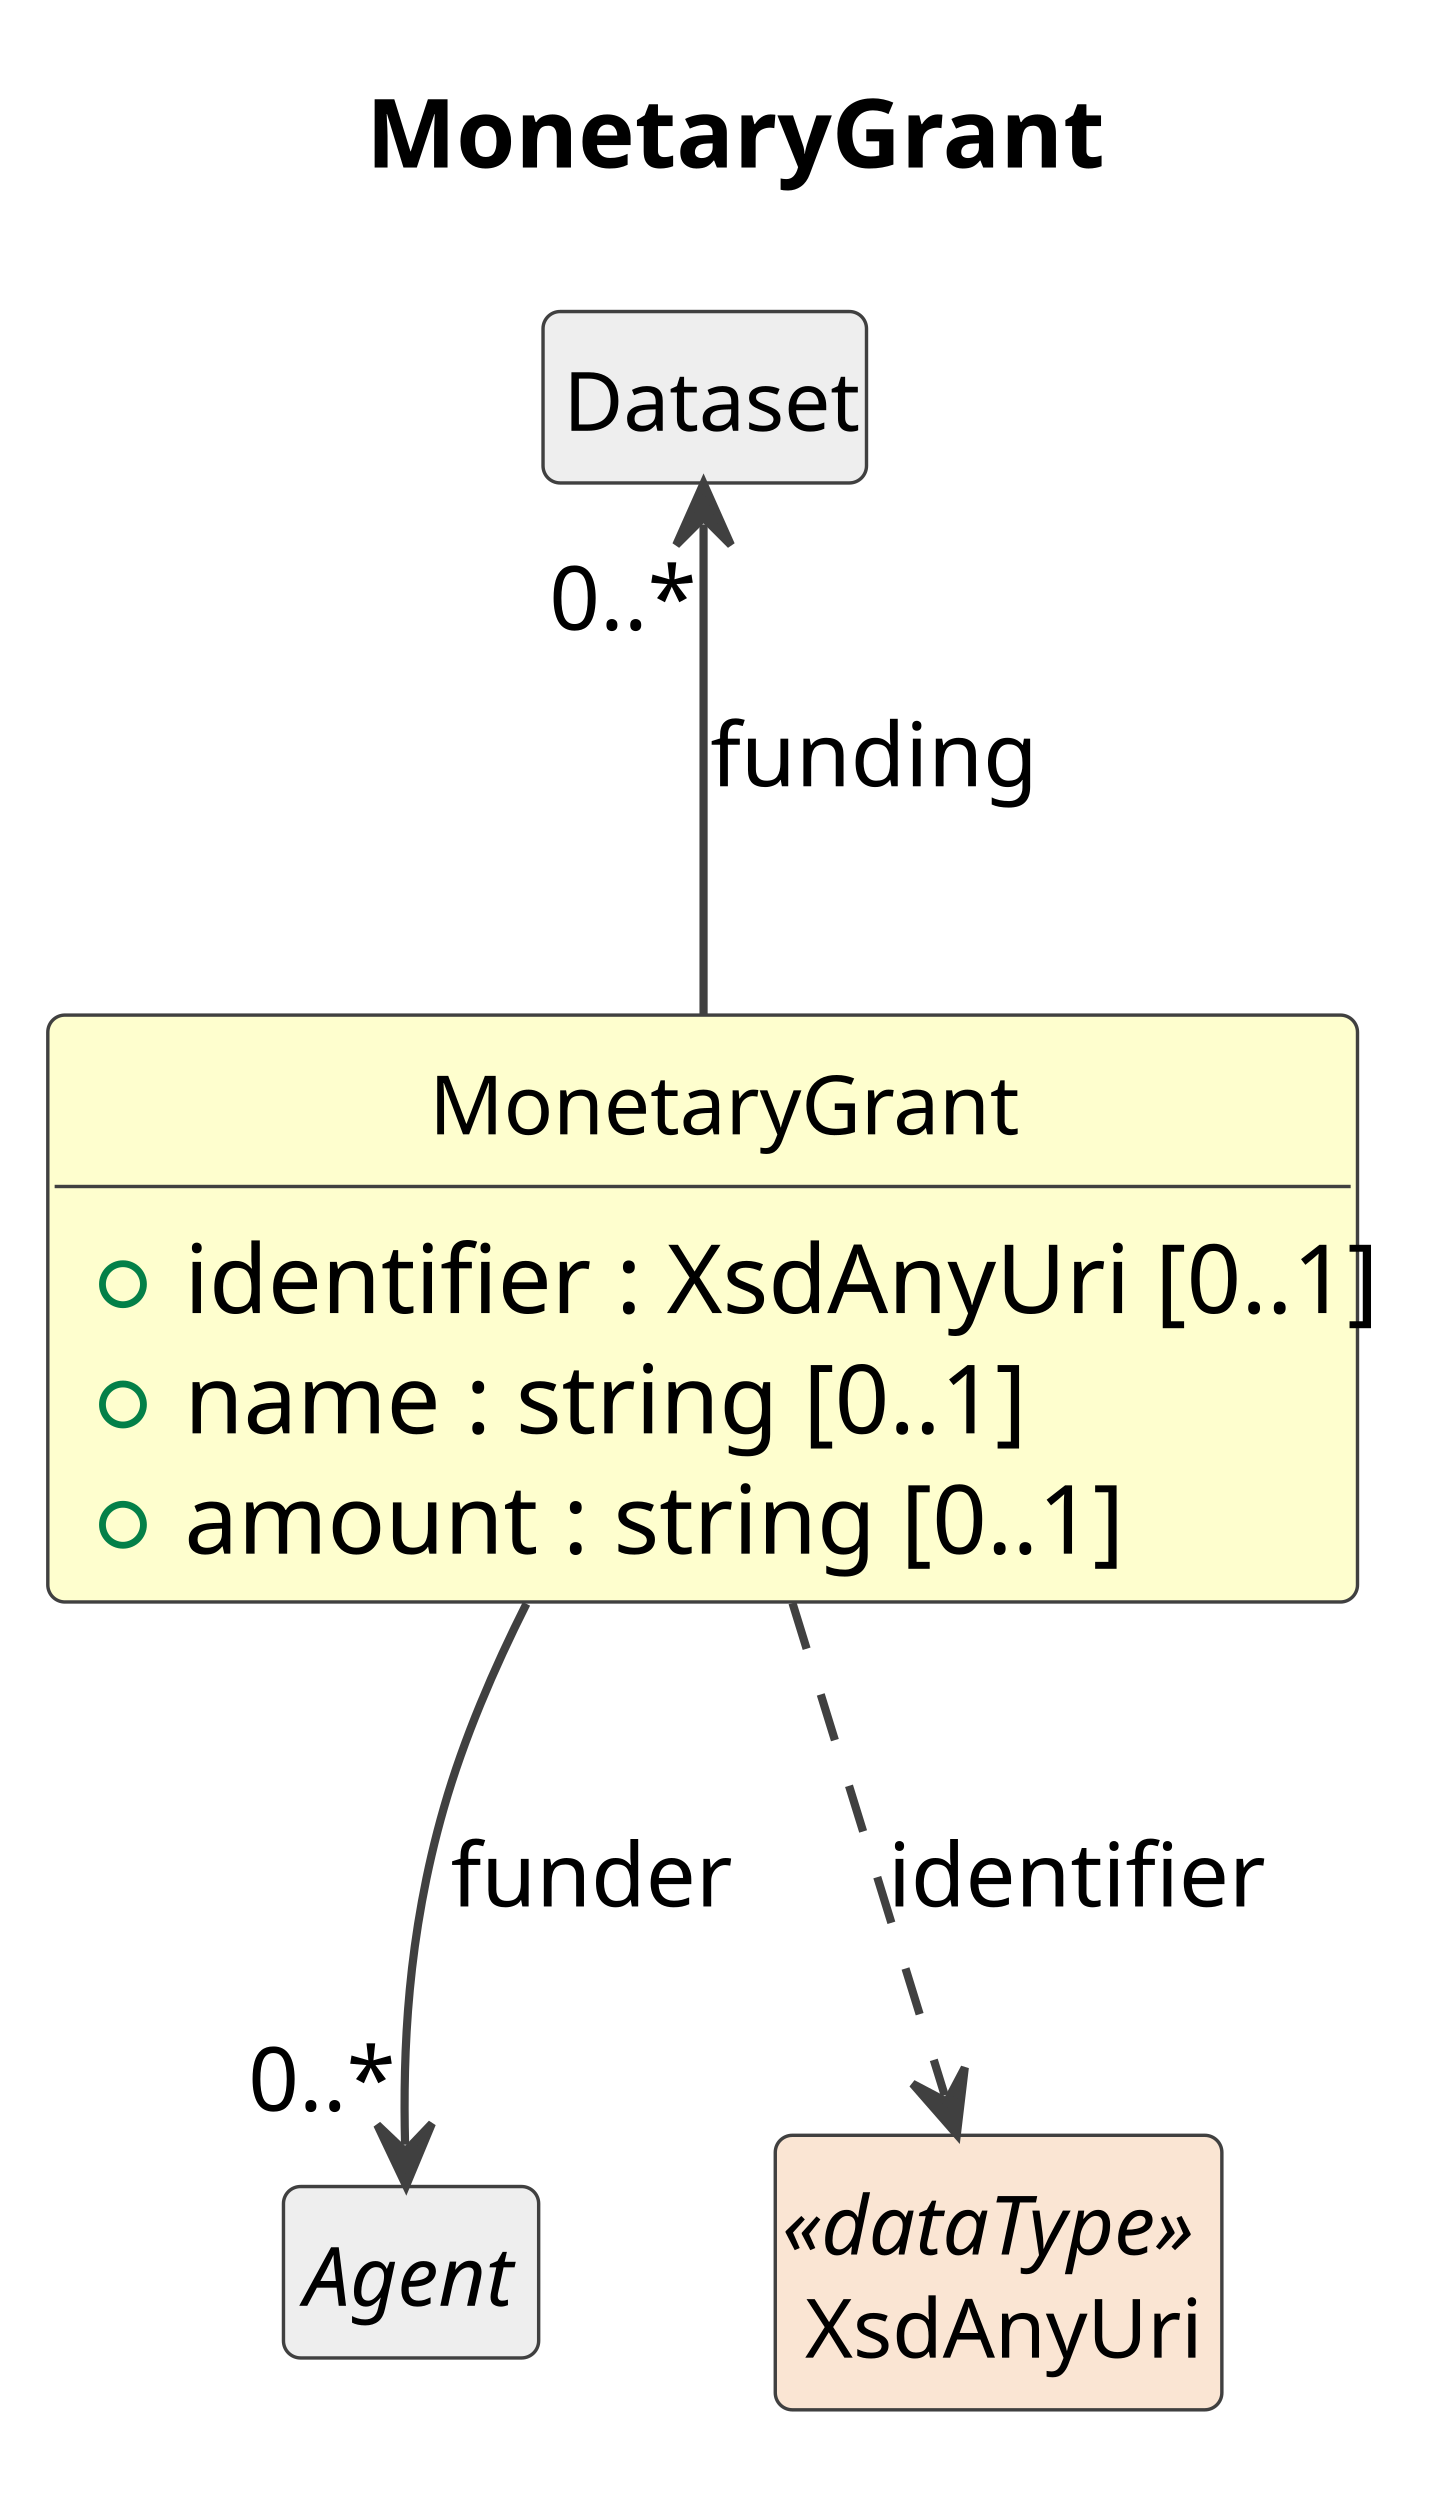
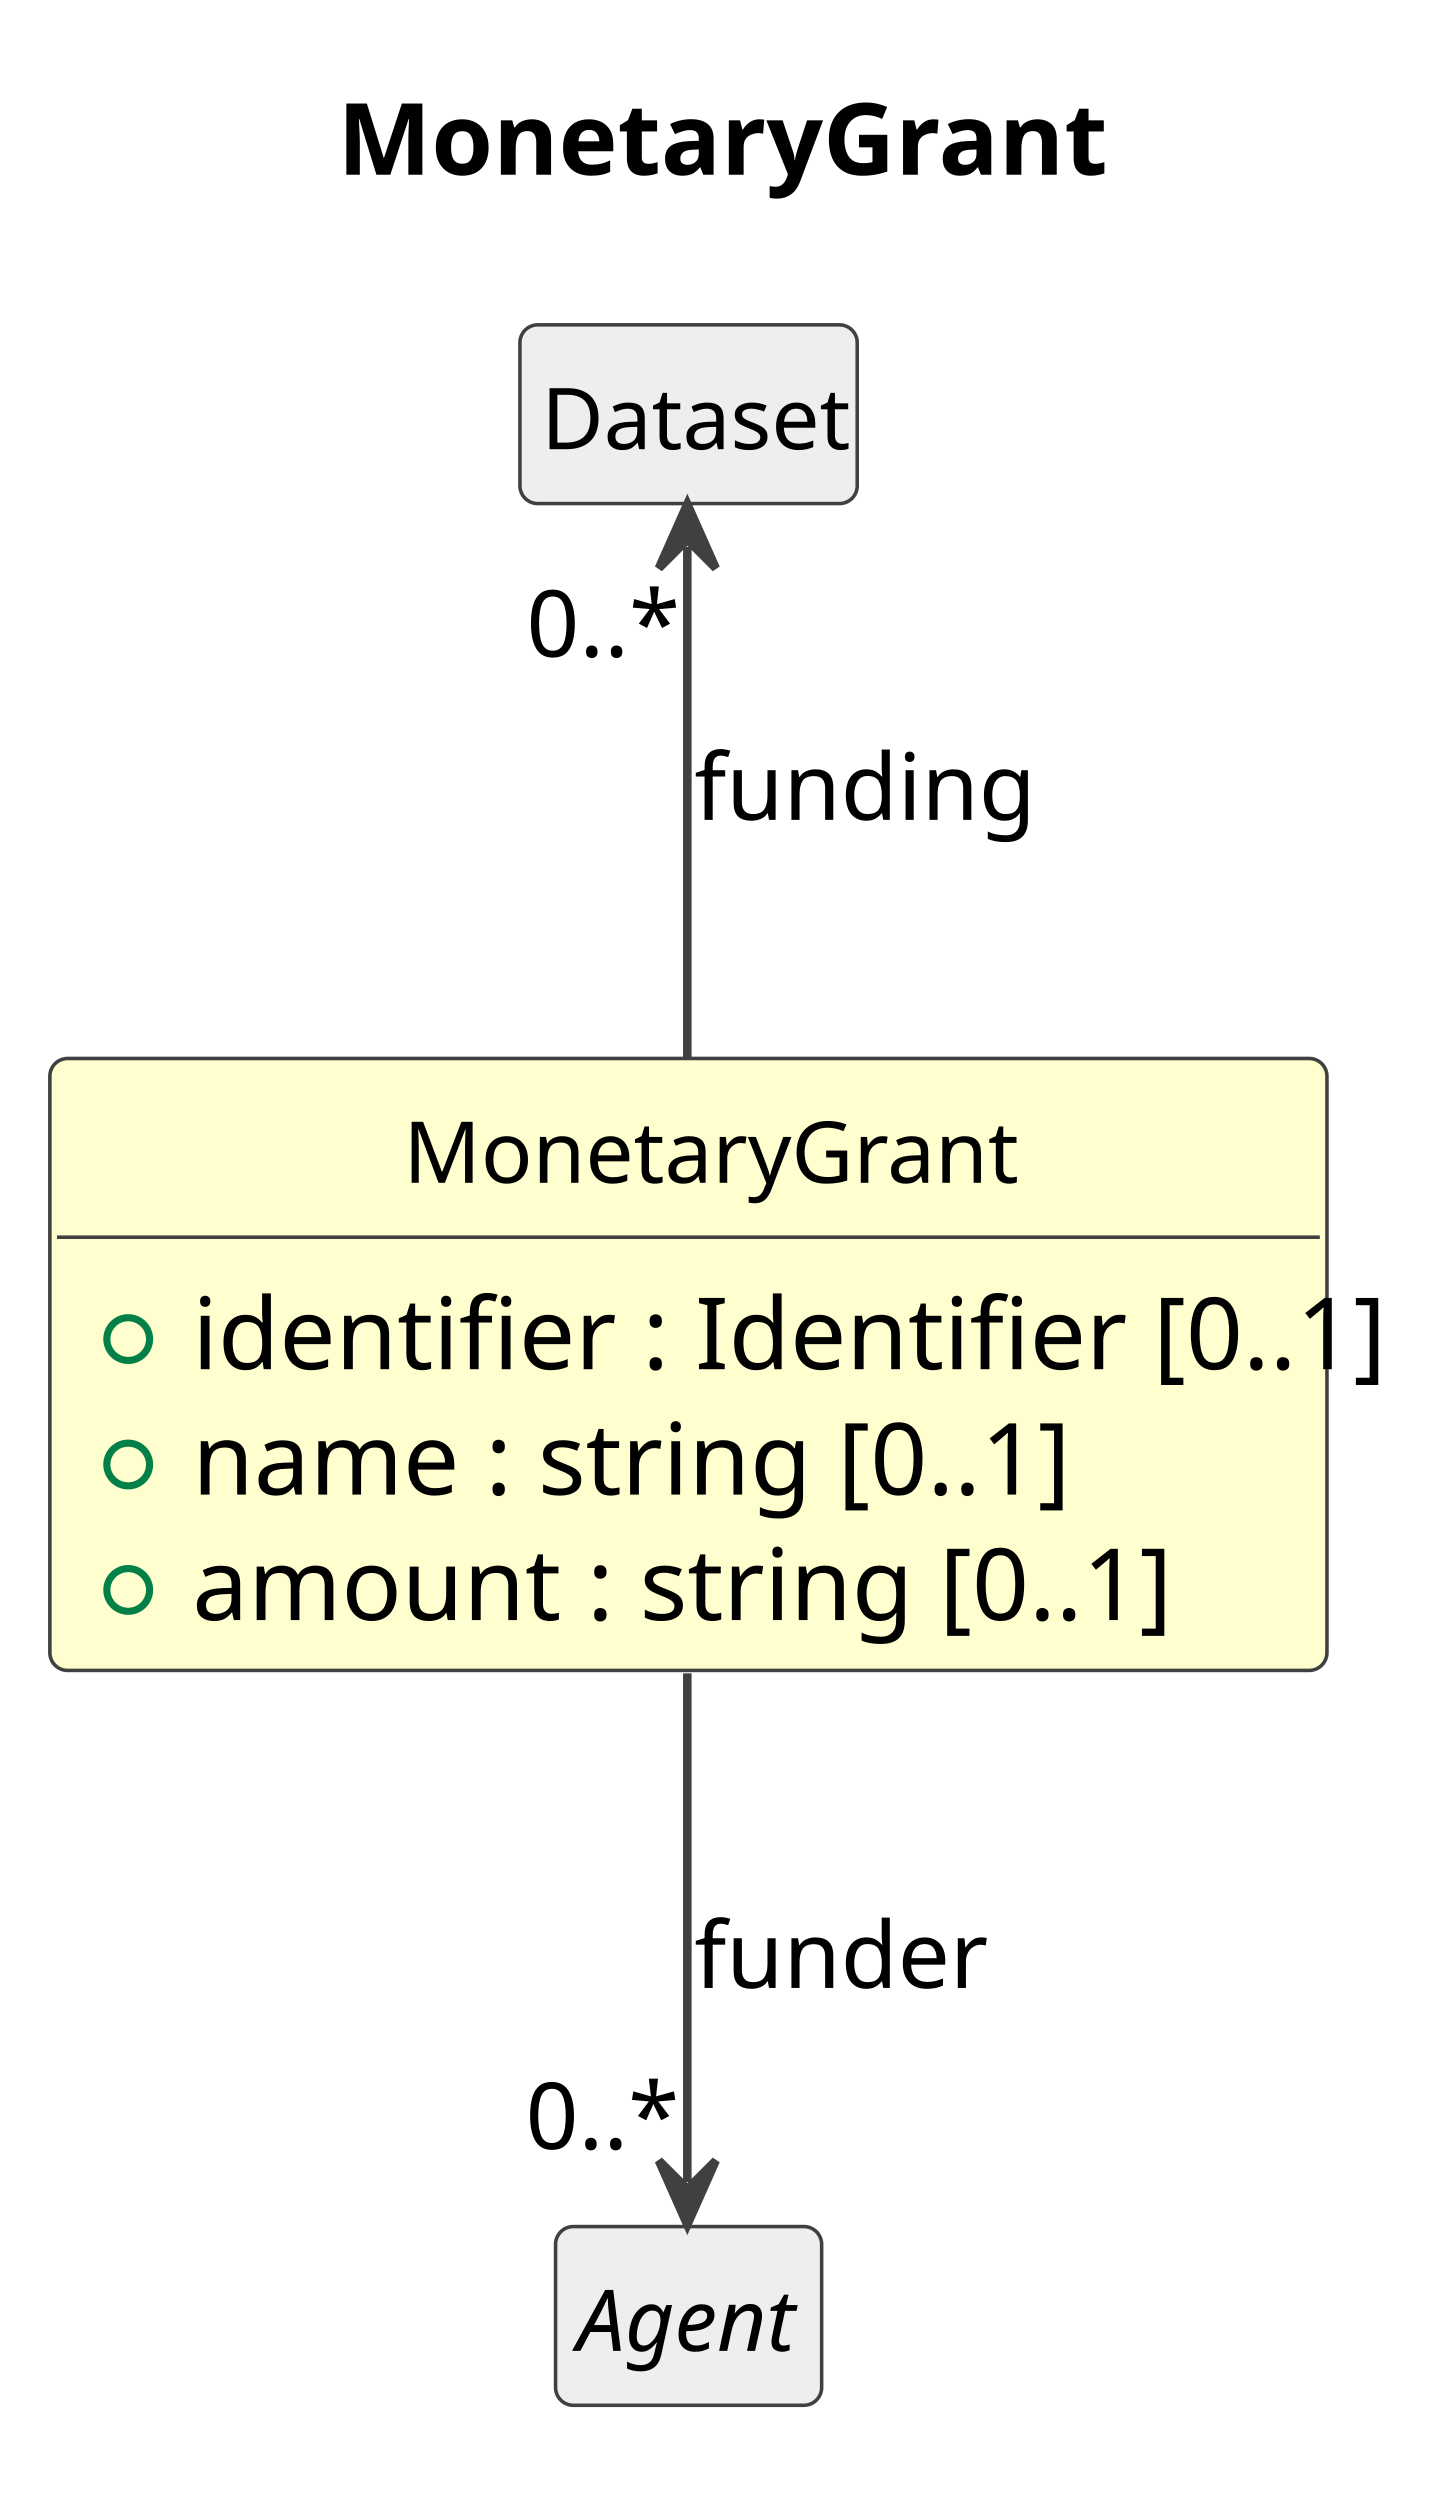
- <svg xmlns="http://www.w3.org/2000/svg" contentStyleType="text/css" data-diagram-type="CLASS" height="366px" preserveAspectRatio="none" style="width:213px;height:366px;background:#FFFFFF;" version="1.1" viewBox="0 0 213 366" width="213px" zoomAndPan="magnify">
+ <svg xmlns="http://www.w3.org/2000/svg" contentStyleType="text/css" data-diagram-type="CLASS" height="351px" preserveAspectRatio="none" style="width:201px;height:351px;background:#FFFFFF;" version="1.1" viewBox="0 0 201 351" width="201px" zoomAndPan="magnify">
  <defs />
  <g>
    <g class="title" data-source-line="1">
-       <text fill="#000000" font-family="sans-serif" font-size="14" font-weight="700" lengthAdjust="spacing" textLength="99.572" x="53.583" y="24.533">MonetaryGrant</text>
+       <text fill="#000000" font-family="sans-serif" font-size="14" font-weight="700" lengthAdjust="spacing" textLength="99.572" x="47.365" y="24.533">MonetaryGrant</text>
    </g>
    <g class="entity" data-qualified-name="MonetaryGrant" data-source-line="12" id="ent0002">
-       <rect fill="#FEFECE" height="85.922" rx="2.5" ry="2.5" style="stroke:#404040;stroke-width:0.5;" width="191.737" x="7" y="148.609" />
-       <text fill="#000000" font-family="sans-serif" font-size="12" lengthAdjust="spacing" textLength="80.033" x="62.852" y="166.066">MonetaryGrant</text>
-       <line style="stroke:#404040;stroke-width:0.5;" x1="8" x2="197.737" y1="173.703" y2="173.703" />
+       <rect fill="#FEFECE" height="85.922" rx="2.5" ry="2.5" style="stroke:#404040;stroke-width:0.5;" width="179.303" x="7" y="148.609" />
+       <text fill="#000000" font-family="sans-serif" font-size="12" lengthAdjust="spacing" textLength="80.033" x="56.635" y="166.066">MonetaryGrant</text>
+       <line style="stroke:#404040;stroke-width:0.5;" x1="8" x2="185.303" y1="173.703" y2="173.703" />
      <g data-visibility-modifier="PUBLIC_FIELD">
        <ellipse cx="18" cy="188.008" fill="none" rx="3" ry="3" style="stroke:#038048;stroke-width:1;" />
      </g>
-       <text fill="#000000" font-family="sans-serif" font-size="14" lengthAdjust="spacing" textLength="165.737" x="27" y="192.236">identifier : XsdAnyUri [0..1]</text>
+       <text fill="#000000" font-family="sans-serif" font-size="14" lengthAdjust="spacing" textLength="153.303" x="27" y="192.236">identifier : Identifier [0..1]</text>
      <g data-visibility-modifier="PUBLIC_FIELD">
        <ellipse cx="18" cy="205.617" fill="none" rx="3" ry="3" style="stroke:#038048;stroke-width:1;" />
      </g>
      <text fill="#000000" font-family="sans-serif" font-size="14" lengthAdjust="spacing" textLength="115.944" x="27" y="209.846">name : string [0..1]</text>
      <g data-visibility-modifier="PUBLIC_FIELD">
        <ellipse cx="18" cy="223.227" fill="none" rx="3" ry="3" style="stroke:#038048;stroke-width:1;" />
      </g>
      <text fill="#000000" font-family="sans-serif" font-size="14" lengthAdjust="spacing" textLength="127.62" x="27" y="227.455">amount : string [0..1]</text>
    </g>
    <g class="entity" data-qualified-name="Dataset" data-source-line="17" id="ent0003">
-       <rect fill="#EEEEEE" height="25.094" rx="2.5" ry="2.5" style="stroke:#404040;stroke-width:0.5;" width="47.355" x="79.5" y="45.609" />
-       <text fill="#000000" font-family="sans-serif" font-size="12" lengthAdjust="spacing" textLength="41.355" x="82.5" y="63.066">Dataset</text>
+       <rect fill="#EEEEEE" height="25.094" rx="2.5" ry="2.5" style="stroke:#404040;stroke-width:0.5;" width="47.355" x="73" y="45.609" />
+       <text fill="#000000" font-family="sans-serif" font-size="12" lengthAdjust="spacing" textLength="41.355" x="76" y="63.066">Dataset</text>
    </g>
    <g class="entity" data-qualified-name="Agent" data-source-line="19" id="ent0005">
-       <rect fill="#EEEEEE" height="25.094" rx="2.5" ry="2.5" style="stroke:#404040;stroke-width:0.5;" width="37.359" x="41.5" y="320.109" />
-       <text fill="#000000" font-family="sans-serif" font-size="12" font-style="italic" lengthAdjust="spacing" textLength="31.359" x="44.5" y="337.566">Agent</text>
-     </g>
-     <g class="entity" data-qualified-name="XsdAnyUri" data-source-line="21" id="ent0007">
-       <rect fill="#FAE5D3" height="40.188" rx="2.5" ry="2.5" style="stroke:#404040;stroke-width:0.5;" width="65.381" x="113.5" y="312.609" />
-       <text fill="#000000" font-family="sans-serif" font-size="12" font-style="italic" lengthAdjust="spacing" textLength="63.381" x="114.5" y="330.066">«dataType»</text>
-       <text fill="#000000" font-family="sans-serif" font-size="12" lengthAdjust="spacing" textLength="56.684" x="117.849" y="345.16">XsdAnyUri</text>
+       <rect fill="#EEEEEE" height="25.094" rx="2.5" ry="2.5" style="stroke:#404040;stroke-width:0.5;" width="37.359" x="78" y="312.609" />
+       <text fill="#000000" font-family="sans-serif" font-size="12" font-style="italic" lengthAdjust="spacing" textLength="31.359" x="81" y="330.066">Agent</text>
    </g>
    <g class="link" data-entity-1="ent0003" data-entity-2="ent0002" data-link-type="dependency" data-source-line="18" id="lnk4">
-       <path codeLine="18" d="M103,76.779 C103,94.069 103,121.349 103,148.459" fill="none" id="Dataset-backto-MonetaryGrant" style="stroke:#404040;stroke-width:1.2;" />
-       <polygon fill="#404040" points="103,70.779,99,79.779,103,75.779,107,79.779,103,70.779" style="stroke:#404040;stroke-width:1.2;" />
-       <text fill="#000000" font-family="sans-serif" font-size="13" lengthAdjust="spacing" textLength="42.65" x="104" y="115.105">funding</text>
-       <text fill="#000000" font-family="sans-serif" font-size="13" lengthAdjust="spacing" textLength="19.513" x="80.408" y="92.204">0..*</text>
+       <path codeLine="18" d="M96.5,76.779 C96.5,94.069 96.5,121.349 96.5,148.459" fill="none" id="Dataset-backto-MonetaryGrant" style="stroke:#404040;stroke-width:1.2;" />
+       <polygon fill="#404040" points="96.5,70.779,92.5,79.779,96.5,75.779,100.5,79.779,96.5,70.779" style="stroke:#404040;stroke-width:1.2;" />
+       <text fill="#000000" font-family="sans-serif" font-size="13" lengthAdjust="spacing" textLength="42.65" x="97.5" y="115.105">funding</text>
+       <text fill="#000000" font-family="sans-serif" font-size="13" lengthAdjust="spacing" textLength="19.513" x="73.908" y="92.204">0..*</text>
    </g>
    <g class="link" data-entity-1="ent0002" data-entity-2="ent0005" data-link-type="dependency" data-source-line="20" id="lnk6">
-       <path codeLine="20" d="M77.07,234.799 C72.29,244.299 67.89,254.559 65,264.609 C59.58,283.439 58.974,300.411 59.304,313.981" fill="none" id="MonetaryGrant-to-Agent" style="stroke:#404040;stroke-width:1.2;" />
-       <polygon fill="#404040" points="59.45,319.979,63.23,310.885,59.328,314.981,55.232,311.079,59.45,319.979" style="stroke:#404040;stroke-width:1.2;" />
-       <text fill="#000000" font-family="sans-serif" font-size="13" lengthAdjust="spacing" textLength="36.861" x="66" y="279.104">funder</text>
-       <text fill="#000000" font-family="sans-serif" font-size="13" lengthAdjust="spacing" textLength="19.513" x="36.336" y="309.018">0..*</text>
-     </g>
-     <g class="link" data-entity-1="ent0002" data-entity-2="ent0007" data-link-type="dependency" data-source-line="22" id="lnk8">
-       <path codeLine="22" d="M116.02,234.689 C124.03,260.579 132.138,286.787 138.308,306.747" fill="none" id="MonetaryGrant-to-XsdAnyUri" style="stroke:#404040;stroke-width:1.2;stroke-dasharray:7,7;" />
-       <polygon fill="#404040" points="140.08,312.479,141.244,302.7,138.603,307.702,133.6,305.062,140.08,312.479" style="stroke:#404040;stroke-width:1.2;" />
-       <text fill="#000000" font-family="sans-serif" font-size="13" lengthAdjust="spacing" textLength="49.137" x="130" y="279.104">identifier</text>
+       <path codeLine="20" d="M96.5,234.939 C96.5,261.969 96.5,289.069 96.5,306.349" fill="none" id="MonetaryGrant-to-Agent" style="stroke:#404040;stroke-width:1.2;" />
+       <polygon fill="#404040" points="96.5,312.349,100.5,303.349,96.5,307.349,92.5,303.349,96.5,312.349" style="stroke:#404040;stroke-width:1.2;" />
+       <text fill="#000000" font-family="sans-serif" font-size="13" lengthAdjust="spacing" textLength="36.861" x="97.5" y="279.104">funder</text>
+       <text fill="#000000" font-family="sans-serif" font-size="13" lengthAdjust="spacing" textLength="19.513" x="73.79" y="301.721">0..*</text>
    </g>
  </g>
</svg>
